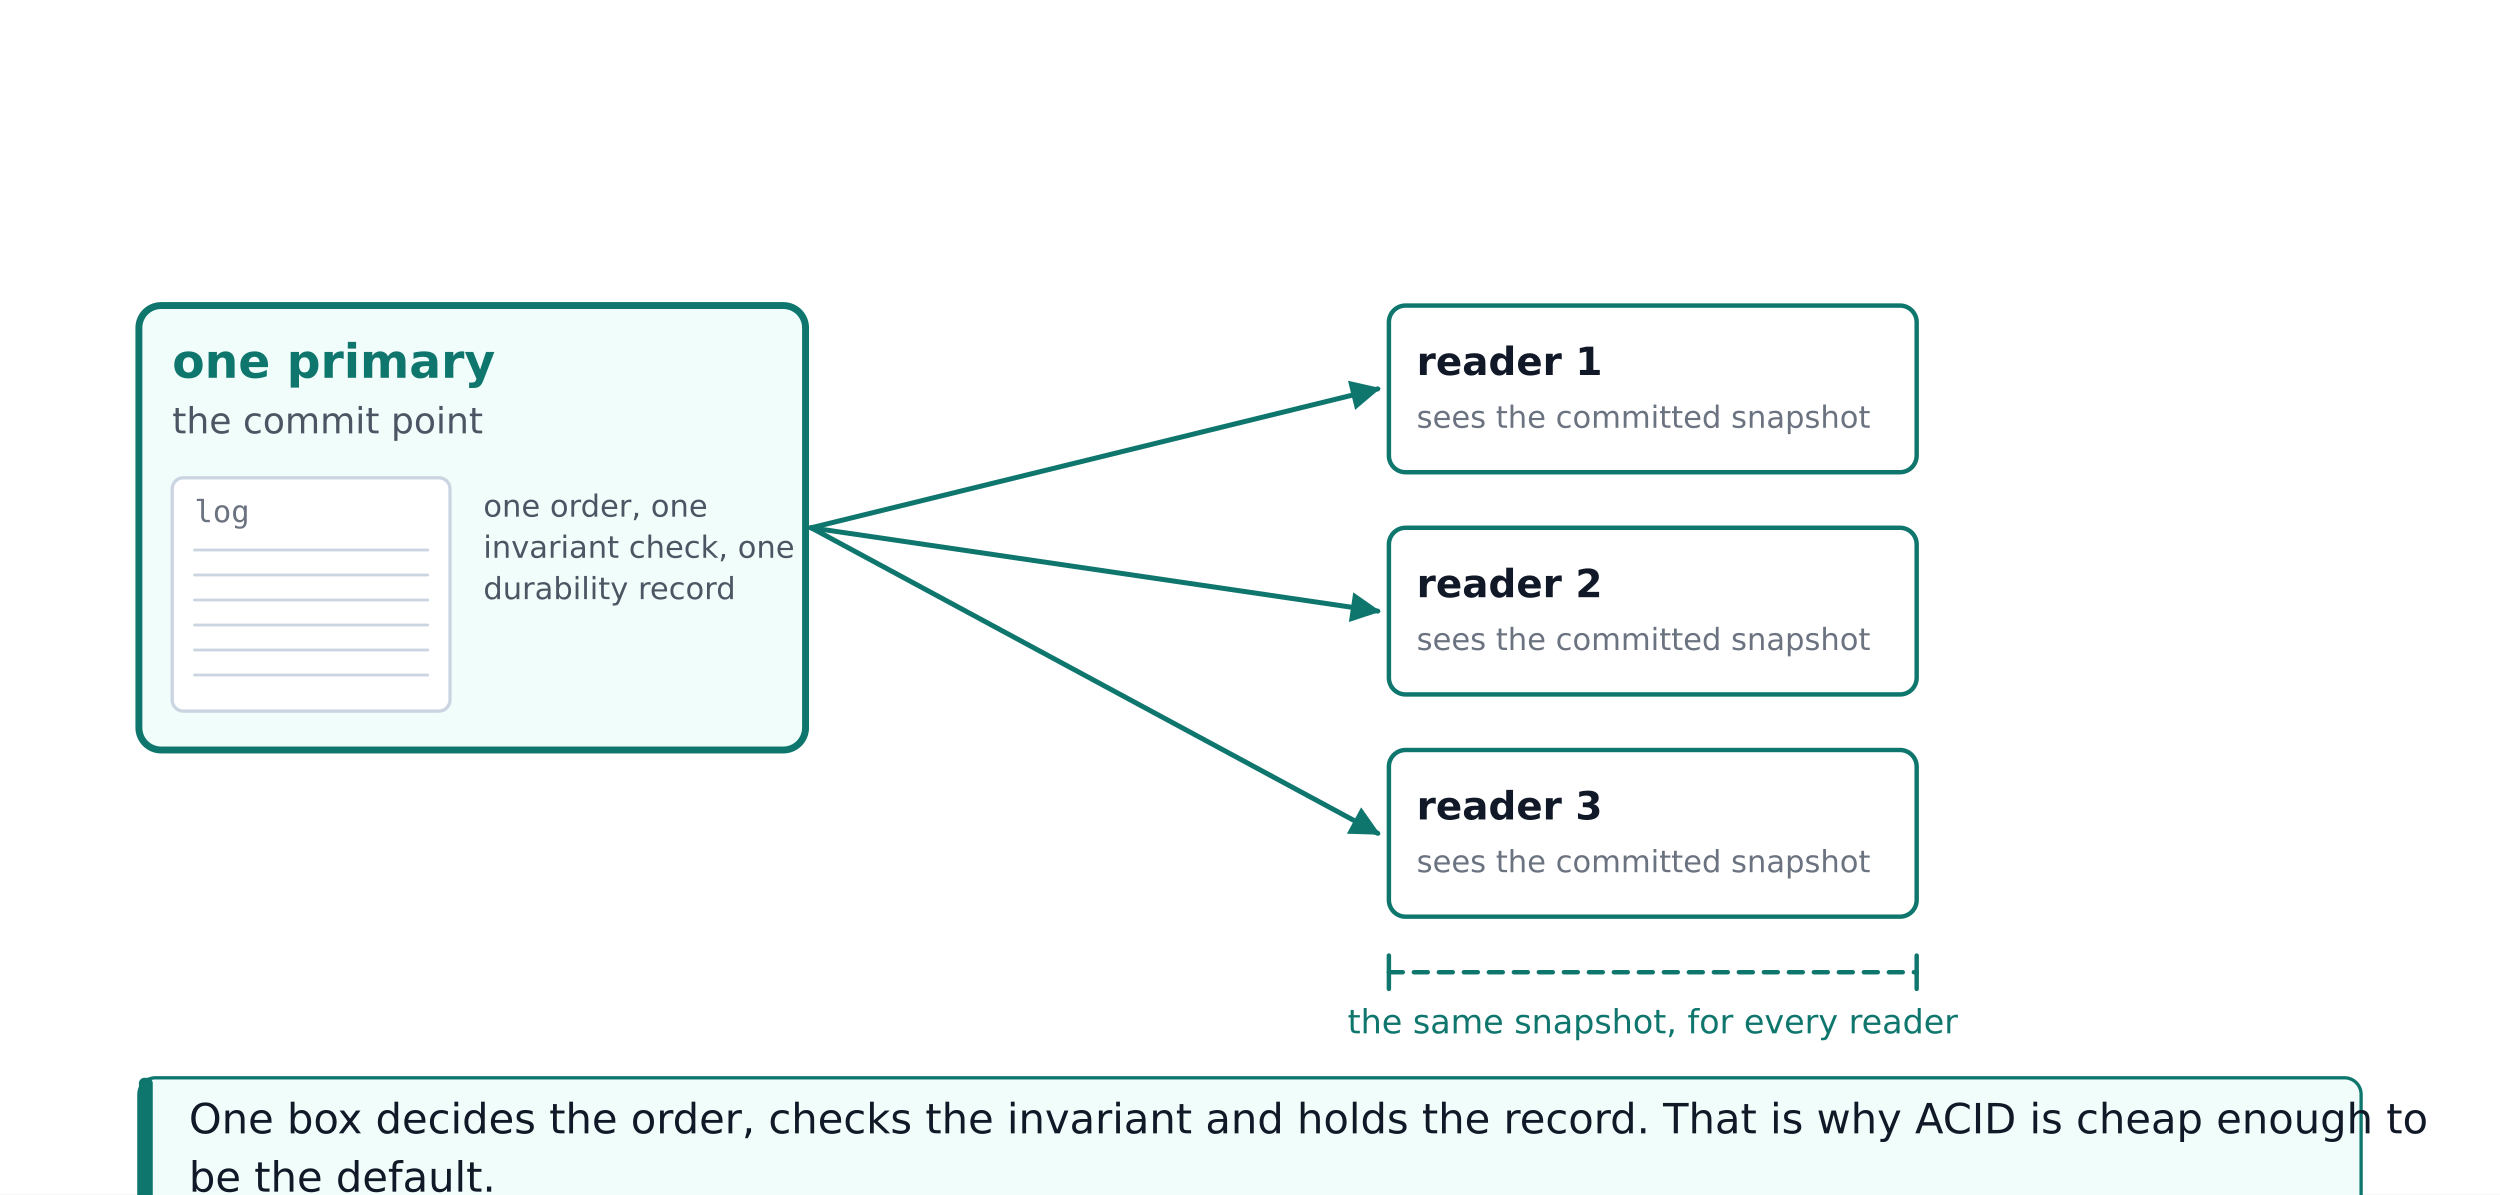
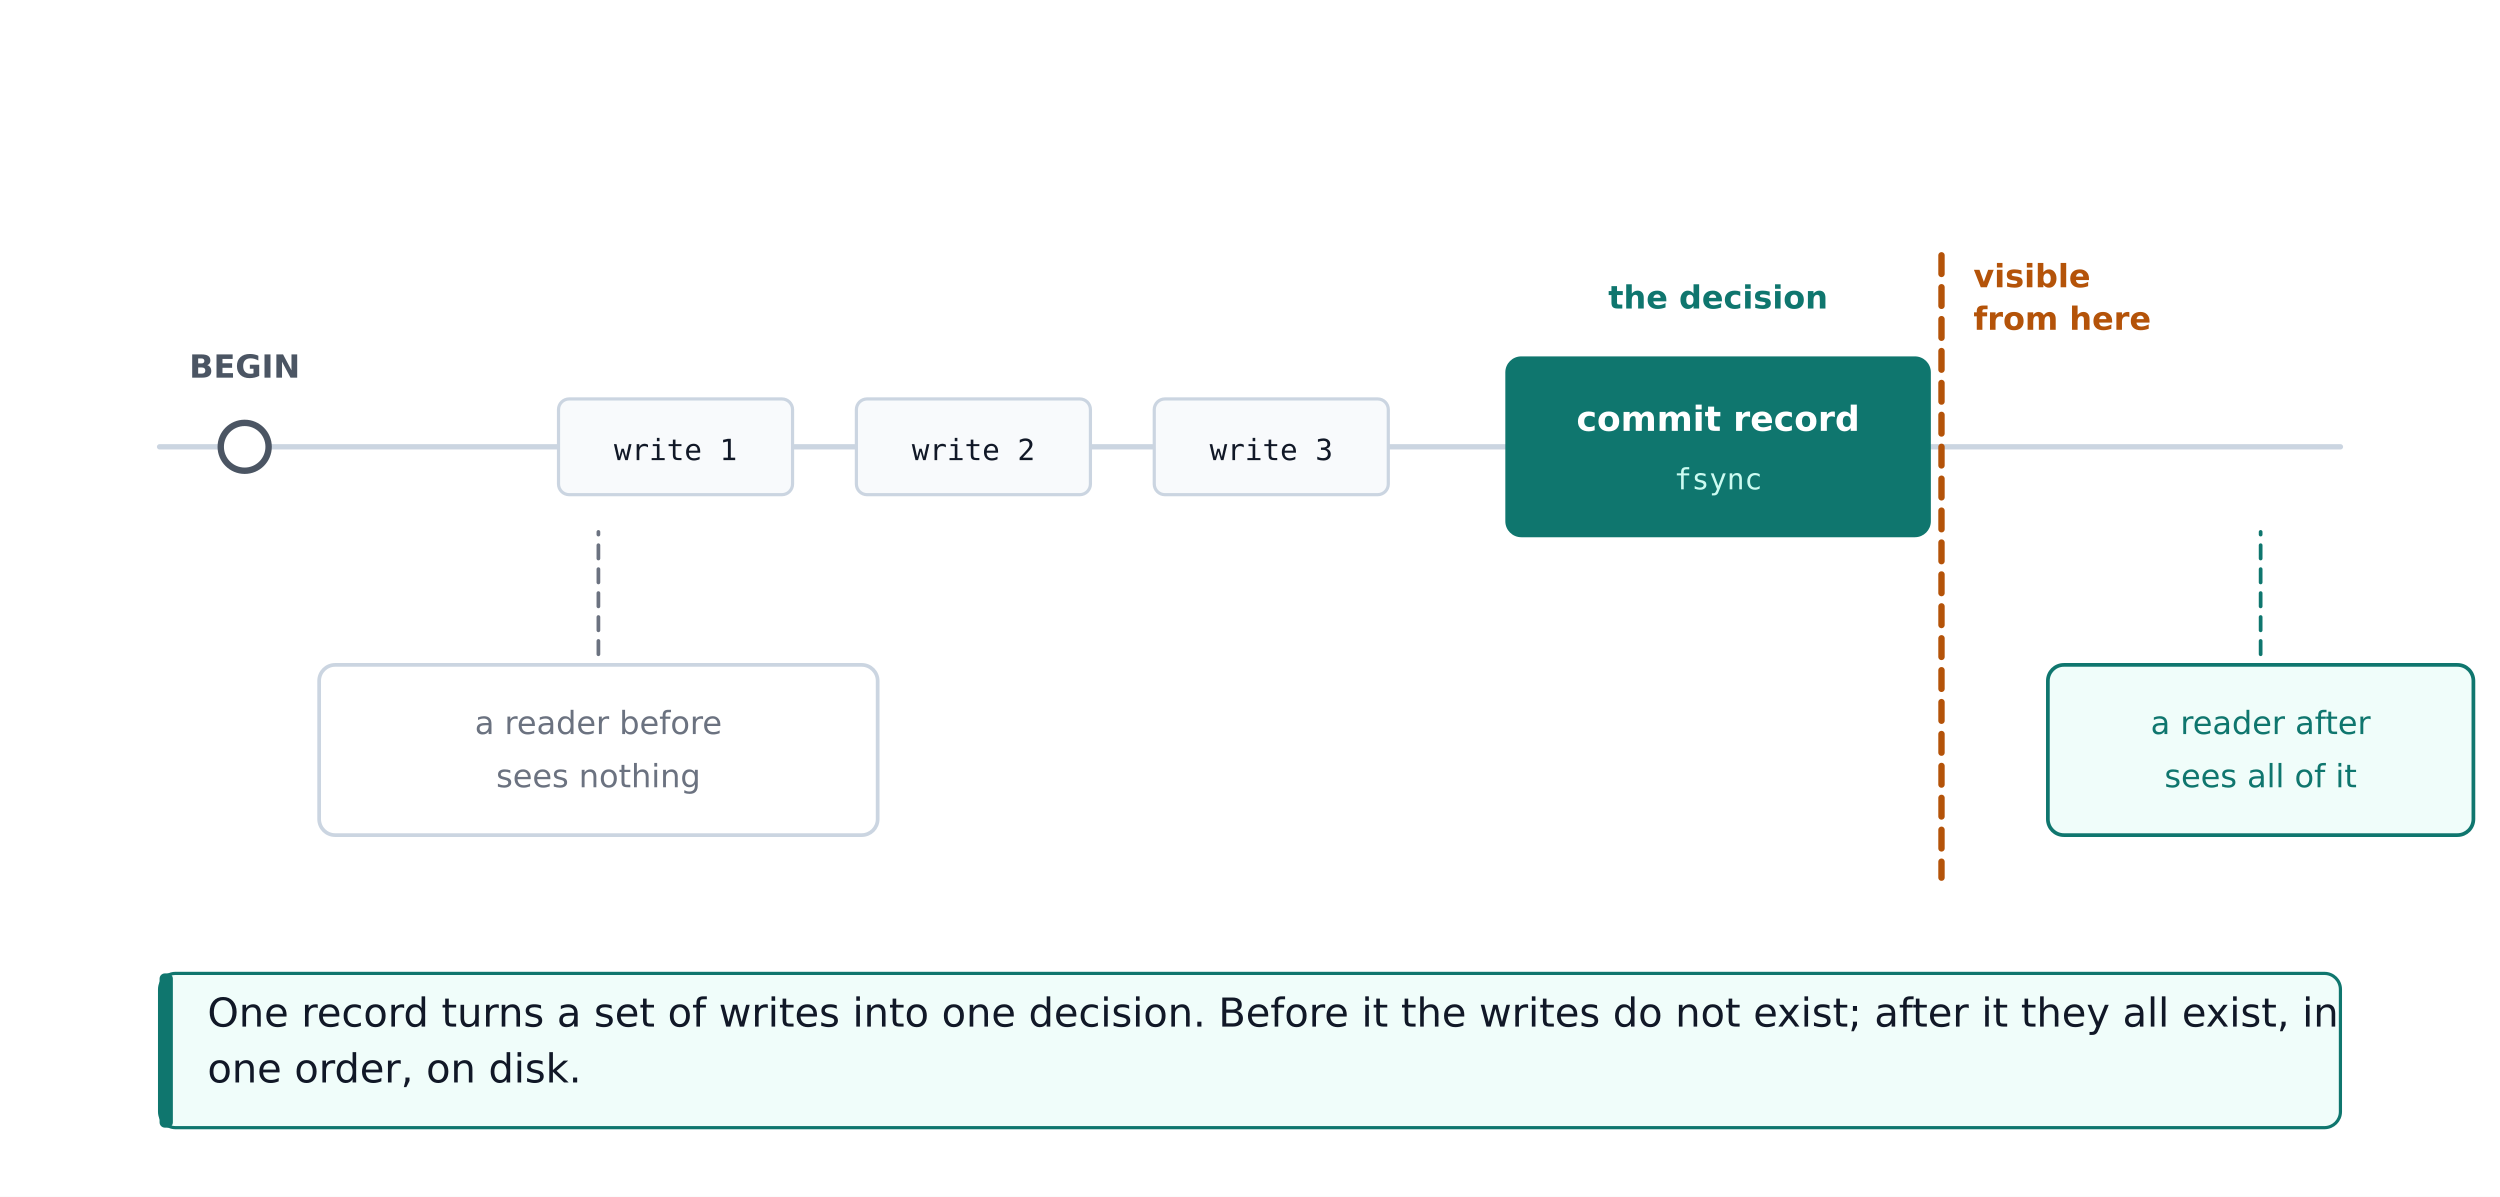
- <svg xmlns="http://www.w3.org/2000/svg" width="900" height="430" viewBox="0 0 900 430">
+ <svg xmlns="http://www.w3.org/2000/svg" width="940" height="450" viewBox="0 0 940 450">
  <defs>
    <marker id="arw_111827" viewBox="0 0 10 10" refX="9" refY="5" markerWidth="6" markerHeight="6" orient="auto-start-reverse">
      <path d="M0,0 L10,5 L0,10 z" fill="#111827" />
    </marker>
    <marker id="arw_0f766e" viewBox="0 0 10 10" refX="9" refY="5" markerWidth="6" markerHeight="6" orient="auto-start-reverse">
      <path d="M0,0 L10,5 L0,10 z" fill="#0f766e" />
    </marker>
    <marker id="arw_b45309" viewBox="0 0 10 10" refX="9" refY="5" markerWidth="6" markerHeight="6" orient="auto-start-reverse">
      <path d="M0,0 L10,5 L0,10 z" fill="#b45309" />
    </marker>
    <marker id="arw_b91c1c" viewBox="0 0 10 10" refX="9" refY="5" markerWidth="6" markerHeight="6" orient="auto-start-reverse">
      <path d="M0,0 L10,5 L0,10 z" fill="#b91c1c" />
    </marker>
    <marker id="arw_1d4ed8" viewBox="0 0 10 10" refX="9" refY="5" markerWidth="6" markerHeight="6" orient="auto-start-reverse">
      <path d="M0,0 L10,5 L0,10 z" fill="#1d4ed8" />
    </marker>
    <marker id="arw_6b7280" viewBox="0 0 10 10" refX="9" refY="5" markerWidth="6" markerHeight="6" orient="auto-start-reverse">
      <path d="M0,0 L10,5 L0,10 z" fill="#6b7280" />
    </marker>
    <marker id="arw_4b5563" viewBox="0 0 10 10" refX="9" refY="5" markerWidth="6" markerHeight="6" orient="auto-start-reverse">
      <path d="M0,0 L10,5 L0,10 z" fill="#4b5563" />
    </marker>
    <marker id="arw_15803d" viewBox="0 0 10 10" refX="9" refY="5" markerWidth="6" markerHeight="6" orient="auto-start-reverse">
      <path d="M0,0 L10,5 L0,10 z" fill="#15803d" />
    </marker>
    <marker id="arw_6d28d9" viewBox="0 0 10 10" refX="9" refY="5" markerWidth="6" markerHeight="6" orient="auto-start-reverse">
      <path d="M0,0 L10,5 L0,10 z" fill="#6d28d9" />
    </marker>
  </defs>
-   <rect width="900" height="430" fill="#ffffff" />
-   <rect x="50.0" y="110.0" width="240.0" height="160.0" rx="8" fill="#f0fdfa" stroke="#0f766e" stroke-width="2.5" />
-   <text x="62.0" y="136.0" text-anchor="start" font-family="'DejaVu Sans', 'Noto Sans Symbols 2', 'Segoe UI Symbol', 'Apple Symbols', Verdana, sans-serif" font-size="17" fill="#0f766e" font-weight="700">one primary</text>
-   <text x="62.0" y="156.0" text-anchor="start" font-family="'DejaVu Sans', 'Noto Sans Symbols 2', 'Segoe UI Symbol', 'Apple Symbols', Verdana, sans-serif" font-size="13" fill="#4b5563">the commit point</text>
-   <rect x="62.0" y="172.0" width="100.0" height="84.0" rx="4" fill="#ffffff" stroke="#cbd5e1" stroke-width="1.2" />
-   <text x="70.0" y="188.0" text-anchor="start" font-family="'Fira Code', 'DejaVu Sans Mono', 'Courier New', monospace" font-size="11" fill="#6b7280">log</text>
-   <line x1="70.0" y1="198.0" x2="154.0" y2="198.0" stroke="#cbd5e1" stroke-width="1" stroke-linecap="round" />
-   <line x1="70.0" y1="207.0" x2="154.0" y2="207.0" stroke="#cbd5e1" stroke-width="1" stroke-linecap="round" />
-   <line x1="70.0" y1="216.0" x2="154.0" y2="216.0" stroke="#cbd5e1" stroke-width="1" stroke-linecap="round" />
-   <line x1="70.0" y1="225.0" x2="154.0" y2="225.0" stroke="#cbd5e1" stroke-width="1" stroke-linecap="round" />
-   <line x1="70.0" y1="234.0" x2="154.0" y2="234.0" stroke="#cbd5e1" stroke-width="1" stroke-linecap="round" />
-   <line x1="70.0" y1="243.0" x2="154.0" y2="243.0" stroke="#cbd5e1" stroke-width="1" stroke-linecap="round" />
-   <text x="174.0" y="186.0" text-anchor="start" font-family="'DejaVu Sans', 'Noto Sans Symbols 2', 'Segoe UI Symbol', 'Apple Symbols', Verdana, sans-serif" font-size="11" fill="#4b5563">one order, one</text>
-   <text x="174.0" y="200.8" text-anchor="start" font-family="'DejaVu Sans', 'Noto Sans Symbols 2', 'Segoe UI Symbol', 'Apple Symbols', Verdana, sans-serif" font-size="11" fill="#4b5563">invariant check, one</text>
-   <text x="174.0" y="215.7" text-anchor="start" font-family="'DejaVu Sans', 'Noto Sans Symbols 2', 'Segoe UI Symbol', 'Apple Symbols', Verdana, sans-serif" font-size="11" fill="#4b5563">durability record</text>
-   <rect x="500.0" y="110.0" width="190.0" height="60.0" rx="6" fill="#ffffff" stroke="#0f766e" stroke-width="1.6" />
-   <text x="510.0" y="135.0" text-anchor="start" font-family="'DejaVu Sans', 'Noto Sans Symbols 2', 'Segoe UI Symbol', 'Apple Symbols', Verdana, sans-serif" font-size="14" fill="#111827" font-weight="700">reader 1</text>
-   <text x="510.0" y="154.0" text-anchor="start" font-family="'DejaVu Sans', 'Noto Sans Symbols 2', 'Segoe UI Symbol', 'Apple Symbols', Verdana, sans-serif" font-size="11" fill="#6b7280">sees the committed snapshot</text>
-   <line x1="292.0" y1="190.0" x2="496.0" y2="140.0" stroke="#0f766e" stroke-width="1.8" stroke-linecap="round" marker-end="url(#arw_0f766e)" />
-   <rect x="500.0" y="190.0" width="190.0" height="60.0" rx="6" fill="#ffffff" stroke="#0f766e" stroke-width="1.6" />
-   <text x="510.0" y="215.0" text-anchor="start" font-family="'DejaVu Sans', 'Noto Sans Symbols 2', 'Segoe UI Symbol', 'Apple Symbols', Verdana, sans-serif" font-size="14" fill="#111827" font-weight="700">reader 2</text>
-   <text x="510.0" y="234.0" text-anchor="start" font-family="'DejaVu Sans', 'Noto Sans Symbols 2', 'Segoe UI Symbol', 'Apple Symbols', Verdana, sans-serif" font-size="11" fill="#6b7280">sees the committed snapshot</text>
-   <line x1="292.0" y1="190.0" x2="496.0" y2="220.0" stroke="#0f766e" stroke-width="1.8" stroke-linecap="round" marker-end="url(#arw_0f766e)" />
-   <rect x="500.0" y="270.0" width="190.0" height="60.0" rx="6" fill="#ffffff" stroke="#0f766e" stroke-width="1.6" />
-   <text x="510.0" y="295.0" text-anchor="start" font-family="'DejaVu Sans', 'Noto Sans Symbols 2', 'Segoe UI Symbol', 'Apple Symbols', Verdana, sans-serif" font-size="14" fill="#111827" font-weight="700">reader 3</text>
-   <text x="510.0" y="314.0" text-anchor="start" font-family="'DejaVu Sans', 'Noto Sans Symbols 2', 'Segoe UI Symbol', 'Apple Symbols', Verdana, sans-serif" font-size="11" fill="#6b7280">sees the committed snapshot</text>
-   <line x1="292.0" y1="190.0" x2="496.0" y2="300.0" stroke="#0f766e" stroke-width="1.8" stroke-linecap="round" marker-end="url(#arw_0f766e)" />
-   <line x1="500.0" y1="350.0" x2="690.0" y2="350.0" stroke="#0f766e" stroke-width="1.6" stroke-linecap="round" stroke-dasharray="5,4" />
-   <line x1="500.0" y1="344.0" x2="500.0" y2="356.0" stroke="#0f766e" stroke-width="1.6" stroke-linecap="round" />
-   <line x1="690.0" y1="344.0" x2="690.0" y2="356.0" stroke="#0f766e" stroke-width="1.6" stroke-linecap="round" />
-   <text x="595.0" y="372.0" text-anchor="middle" font-family="'DejaVu Sans', 'Noto Sans Symbols 2', 'Segoe UI Symbol', 'Apple Symbols', Verdana, sans-serif" font-size="12" fill="#0f766e">the same snapshot, for every reader</text>
-   <rect x="50.0" y="388.0" width="800.0" height="58.0" rx="6" fill="#f0fdfa" stroke="#0f766e" stroke-width="1.2" />
-   <rect x="50.0" y="388.0" width="5.0" height="58.0" rx="2" fill="#0f766e" stroke="#0f766e" stroke-width="0" />
-   <text x="68.0" y="408.0" text-anchor="start" font-family="'DejaVu Sans', 'Noto Sans Symbols 2', 'Segoe UI Symbol', 'Apple Symbols', Verdana, sans-serif" font-size="15" fill="#111827">One box decides the order, checks the invariant and holds the record. That is why ACID is cheap enough to</text>
-   <text x="68.0" y="429.0" text-anchor="start" font-family="'DejaVu Sans', 'Noto Sans Symbols 2', 'Segoe UI Symbol', 'Apple Symbols', Verdana, sans-serif" font-size="15" fill="#111827">be the default.</text>
+   <rect width="940" height="450" fill="#ffffff" />
+   <line x1="60.0" y1="168.0" x2="880.0" y2="168.0" stroke="#cbd5e1" stroke-width="2" stroke-linecap="round" />
+   <circle cx="92.0" cy="168.0" r="9.0" fill="#ffffff" stroke="#4b5563" stroke-width="2.4" />
+   <text x="92.0" y="142.0" text-anchor="middle" font-family="'DejaVu Sans', 'Noto Sans Symbols 2', 'Segoe UI Symbol', 'Apple Symbols', Verdana, sans-serif" font-size="12" fill="#4b5563" font-weight="700">BEGIN</text>
+   <rect x="210.0" y="150.0" width="88.0" height="36.0" rx="4" fill="#f8fafc" stroke="#cbd5e1" stroke-width="1.2" />
+   <text x="254.0" y="173.0" text-anchor="middle" font-family="'Fira Code', 'DejaVu Sans Mono', 'Courier New', monospace" font-size="11" fill="#111827">write 1</text>
+   <rect x="322.0" y="150.0" width="88.0" height="36.0" rx="4" fill="#f8fafc" stroke="#cbd5e1" stroke-width="1.2" />
+   <text x="366.0" y="173.0" text-anchor="middle" font-family="'Fira Code', 'DejaVu Sans Mono', 'Courier New', monospace" font-size="11" fill="#111827">write 2</text>
+   <rect x="434.0" y="150.0" width="88.0" height="36.0" rx="4" fill="#f8fafc" stroke="#cbd5e1" stroke-width="1.2" />
+   <text x="478.0" y="173.0" text-anchor="middle" font-family="'Fira Code', 'DejaVu Sans Mono', 'Courier New', monospace" font-size="11" fill="#111827">write 3</text>
+   <rect x="566.0" y="134.0" width="160.0" height="68.0" rx="6" fill="#0f766e" stroke="#0f766e" stroke-width="0" />
+   <text x="646.0" y="162.0" text-anchor="middle" font-family="'DejaVu Sans', 'Noto Sans Symbols 2', 'Segoe UI Symbol', 'Apple Symbols', Verdana, sans-serif" font-size="13" fill="#ffffff" font-weight="700">commit record</text>
+   <text x="646.0" y="184.0" text-anchor="middle" font-family="'Fira Code', 'DejaVu Sans Mono', 'Courier New', monospace" font-size="11" fill="#ccfbf1">fsync</text>
+   <text x="646.0" y="116.0" text-anchor="middle" font-family="'DejaVu Sans', 'Noto Sans Symbols 2', 'Segoe UI Symbol', 'Apple Symbols', Verdana, sans-serif" font-size="12" fill="#0f766e" font-weight="700">the decision</text>
+   <line x1="730.0" y1="96.0" x2="730.0" y2="330.0" stroke="#b45309" stroke-width="2.4" stroke-linecap="round" stroke-dasharray="7,5" />
+   <text x="742.0" y="108.0" text-anchor="start" font-family="'DejaVu Sans', 'Noto Sans Symbols 2', 'Segoe UI Symbol', 'Apple Symbols', Verdana, sans-serif" font-size="12" fill="#b45309" font-weight="700">visible</text>
+   <text x="742.0" y="124.0" text-anchor="start" font-family="'DejaVu Sans', 'Noto Sans Symbols 2', 'Segoe UI Symbol', 'Apple Symbols', Verdana, sans-serif" font-size="12" fill="#b45309" font-weight="700">from here</text>
+   <rect x="120.0" y="250.0" width="210.0" height="64.0" rx="6" fill="#ffffff" stroke="#cbd5e1" stroke-width="1.4" />
+   <text x="225.0" y="276.0" text-anchor="middle" font-family="'DejaVu Sans', 'Noto Sans Symbols 2', 'Segoe UI Symbol', 'Apple Symbols', Verdana, sans-serif" font-size="12" fill="#6b7280">a reader before</text>
+   <text x="225.0" y="296.0" text-anchor="middle" font-family="'DejaVu Sans', 'Noto Sans Symbols 2', 'Segoe UI Symbol', 'Apple Symbols', Verdana, sans-serif" font-size="12" fill="#6b7280">sees nothing</text>
+   <rect x="770.0" y="250.0" width="160.0" height="64.0" rx="6" fill="#f0fdfa" stroke="#0f766e" stroke-width="1.4" />
+   <text x="850.0" y="276.0" text-anchor="middle" font-family="'DejaVu Sans', 'Noto Sans Symbols 2', 'Segoe UI Symbol', 'Apple Symbols', Verdana, sans-serif" font-size="12" fill="#0f766e">a reader after</text>
+   <text x="850.0" y="296.0" text-anchor="middle" font-family="'DejaVu Sans', 'Noto Sans Symbols 2', 'Segoe UI Symbol', 'Apple Symbols', Verdana, sans-serif" font-size="12" fill="#0f766e">sees all of it</text>
+   <line x1="225.0" y1="246.0" x2="225.0" y2="200.0" stroke="#6b7280" stroke-width="1.4" stroke-linecap="round" stroke-dasharray="5,4" />
+   <line x1="850.0" y1="246.0" x2="850.0" y2="200.0" stroke="#0f766e" stroke-width="1.4" stroke-linecap="round" stroke-dasharray="5,4" />
+   <rect x="60.0" y="366.0" width="820.0" height="58.0" rx="6" fill="#f0fdfa" stroke="#0f766e" stroke-width="1.2" />
+   <rect x="60.0" y="366.0" width="5.0" height="58.0" rx="2" fill="#0f766e" stroke="#0f766e" stroke-width="0" />
+   <text x="78.0" y="386.0" text-anchor="start" font-family="'DejaVu Sans', 'Noto Sans Symbols 2', 'Segoe UI Symbol', 'Apple Symbols', Verdana, sans-serif" font-size="15" fill="#111827">One record turns a set of writes into one decision. Before it the writes do not exist; after it they all exist, in</text>
+   <text x="78.0" y="407.0" text-anchor="start" font-family="'DejaVu Sans', 'Noto Sans Symbols 2', 'Segoe UI Symbol', 'Apple Symbols', Verdana, sans-serif" font-size="15" fill="#111827">one order, on disk.</text>
</svg>
